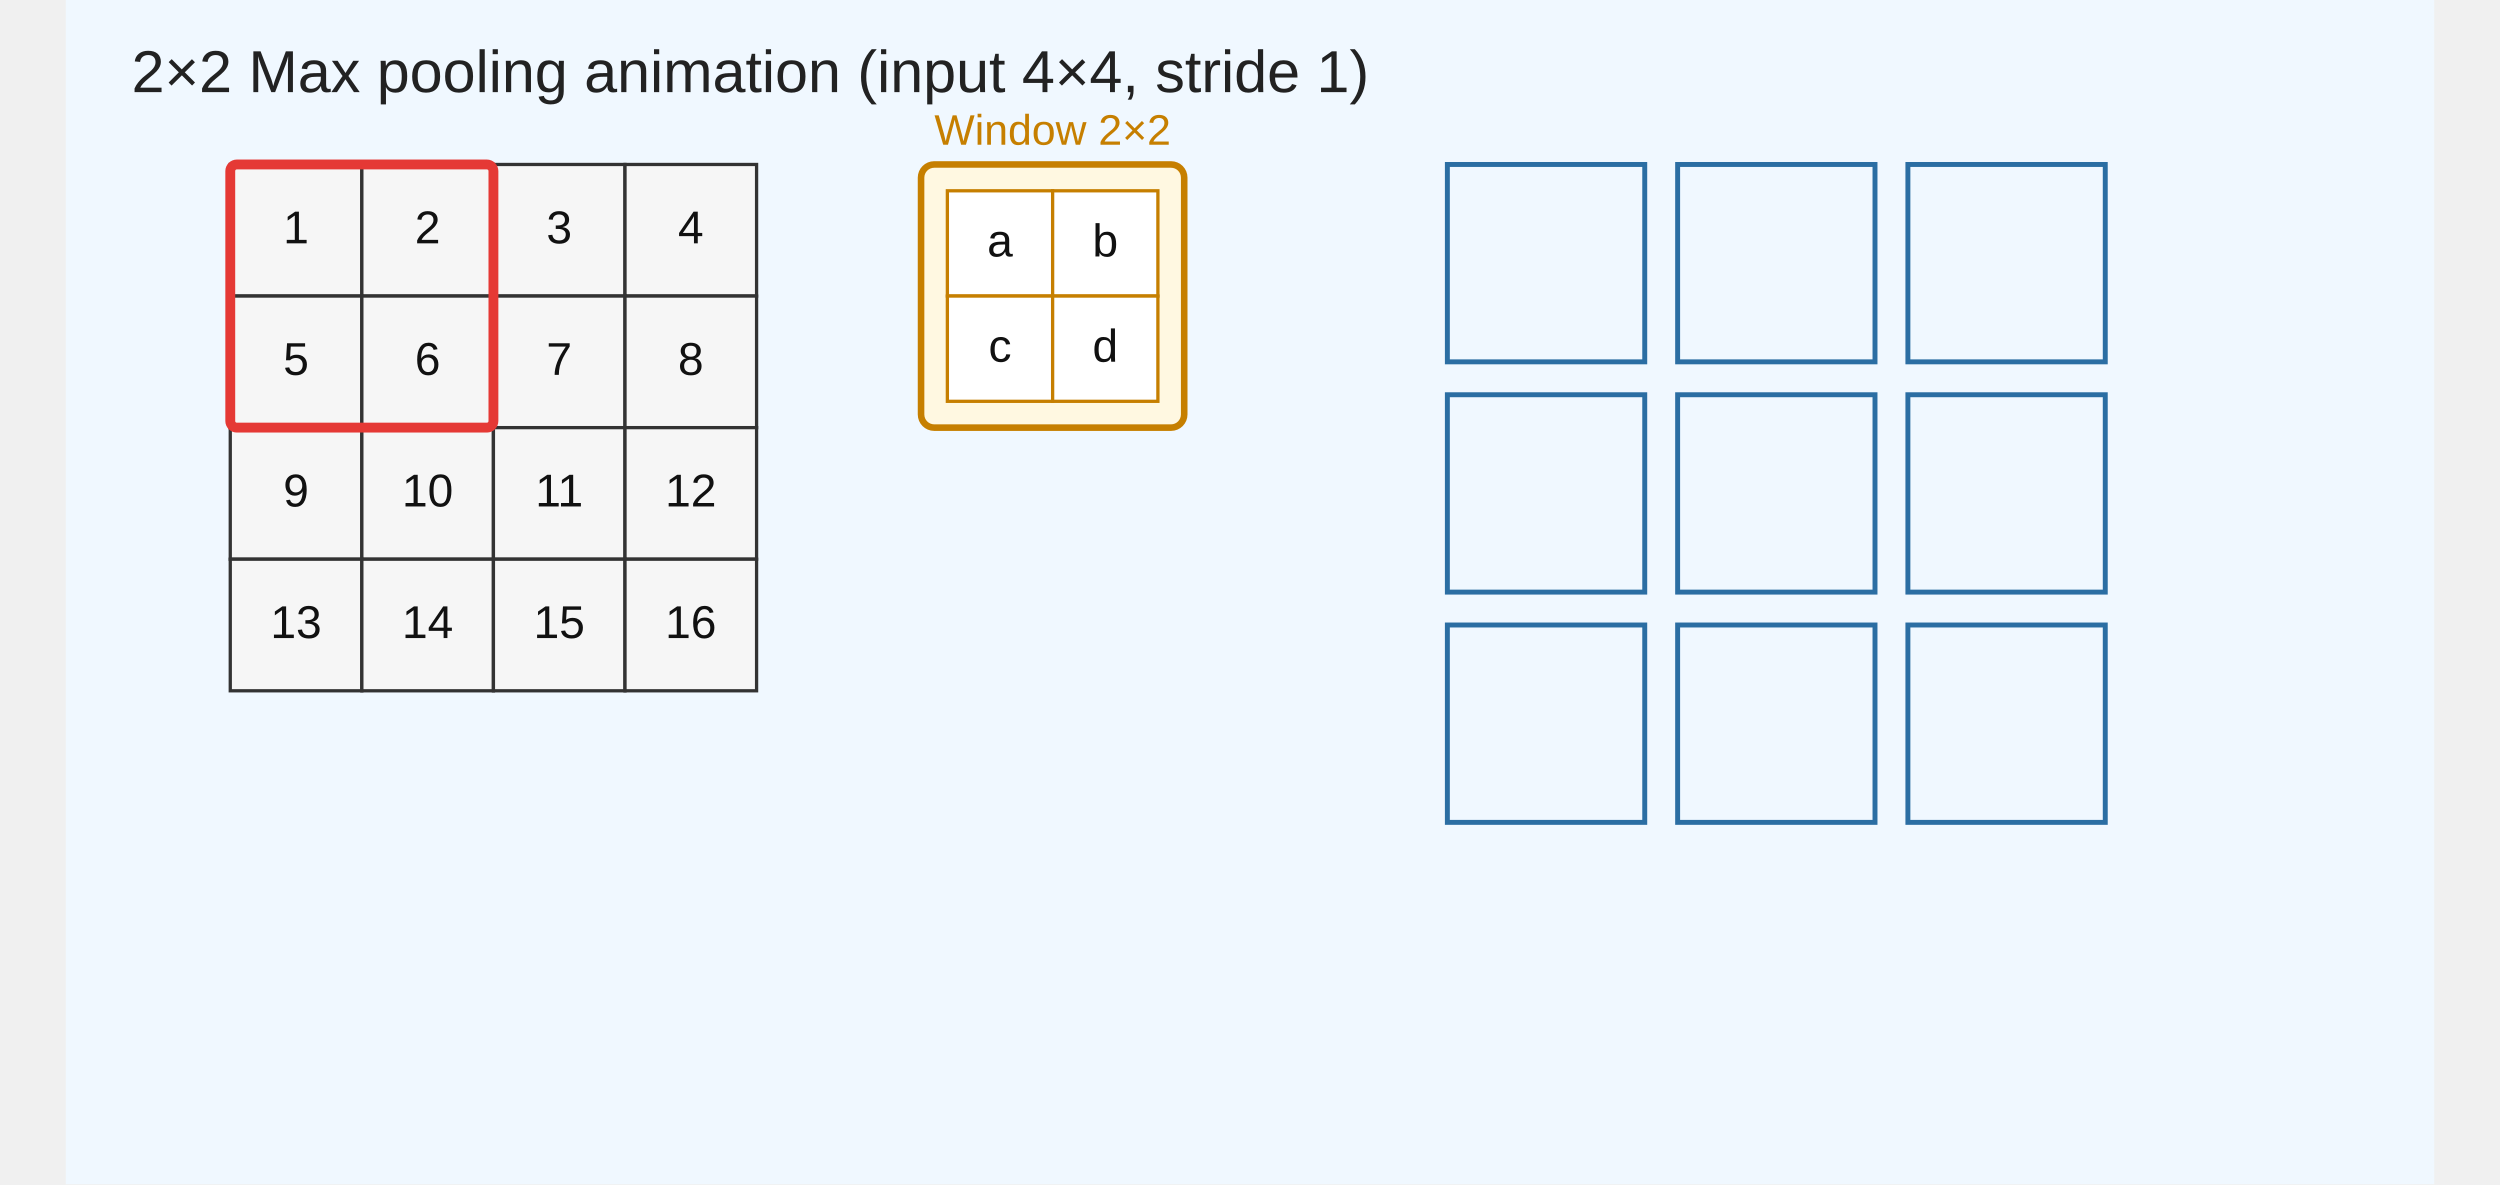
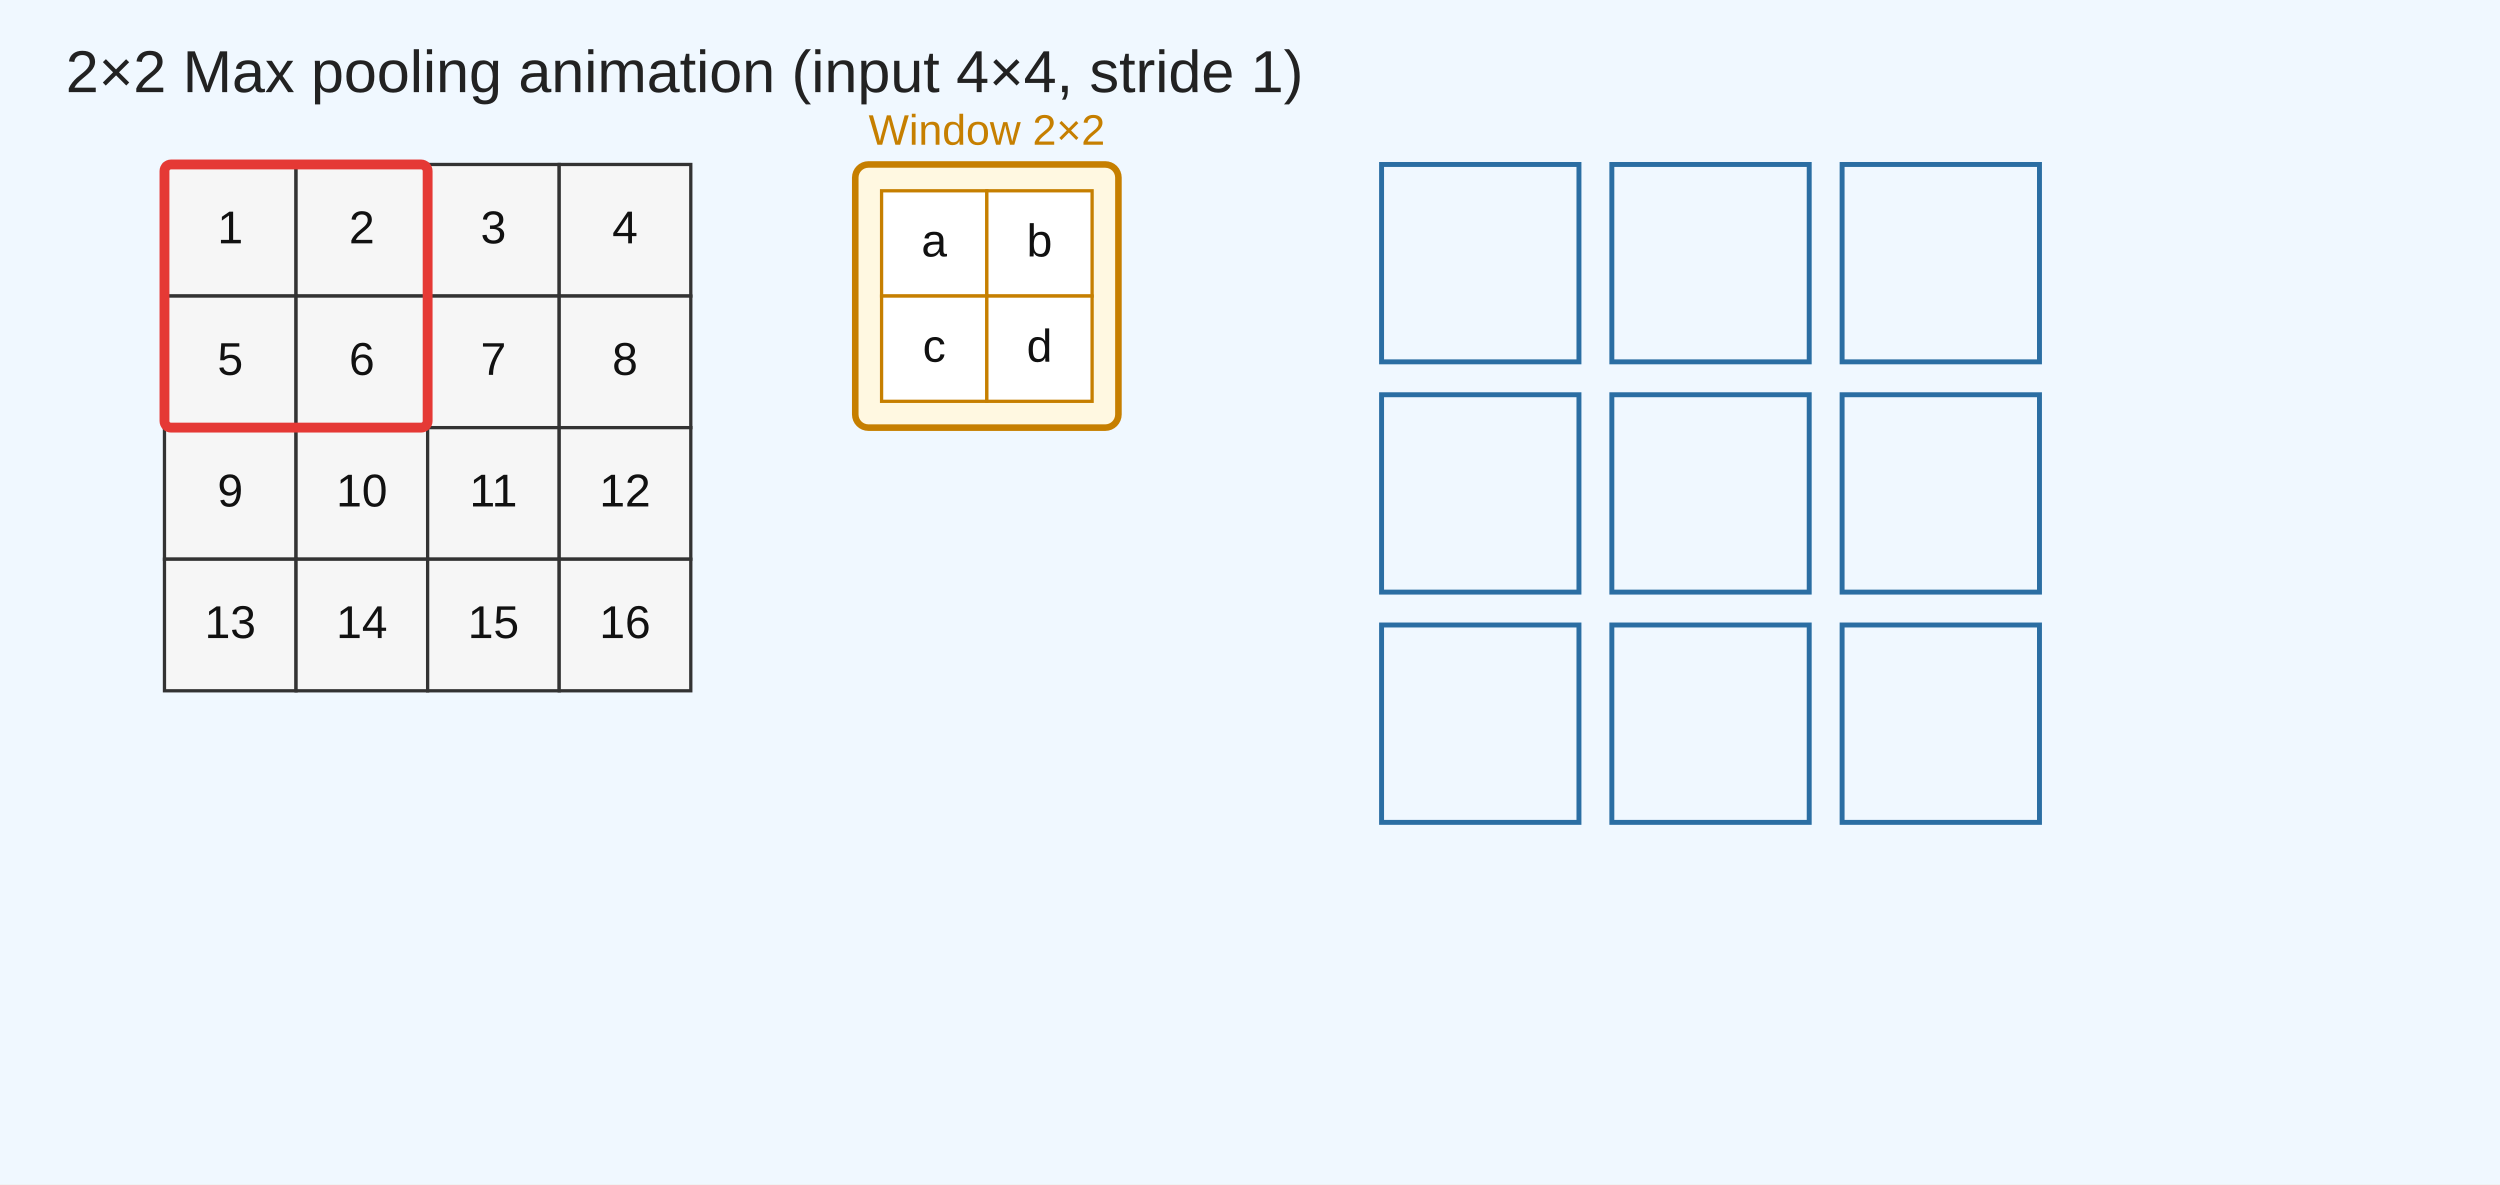
- <svg xmlns="http://www.w3.org/2000/svg" width="760" height="360" viewBox="0 0 720 360">
+ <svg xmlns="http://www.w3.org/2000/svg" width="760" height="360" viewBox="0 0 760 360">
  <rect width="100%" height="100%" fill="aliceblue" />
  <defs>
    <style>
      .cell { fill:#f6f6f6; stroke:#333; stroke-width:1; }
      .cell-text { font-family:Arial, Helvetica, sans-serif; font-size:14px; fill:#111; dominant-baseline:middle; text-anchor:middle; }
      .kernel-box { fill:#fff8e1; stroke:#c67f00; stroke-width:2; }
      .highlight { fill:none; stroke:#e53935; stroke-width:3; }
      .result-cell { fill:#f0f8ff; stroke:#2b6ea3; stroke-width:1.5; }
      .result-text { font-family:Arial, Helvetica, sans-serif; font-size:18px; fill:#0b57a4; text-anchor:middle; dominant-baseline:middle; }
      .breakdown { font-family:Arial, Helvetica, sans-serif; font-size:13px; fill:#333; }
    </style>
  </defs>
  <text x="20" y="28" font-family="Arial, Helvetica, sans-serif" font-size="18" fill="#222">
    2×2 Max pooling animation (input 4×4, stride 1)
  </text>
  <rect class="cell" x="50" y="50" width="40" height="40" />
  <text class="cell-text" x="70" y="70">1</text>
  <rect class="cell" x="90" y="50" width="40" height="40" />
  <text class="cell-text" x="110" y="70">2</text>
  <rect class="cell" x="130" y="50" width="40" height="40" />
  <text class="cell-text" x="150" y="70">3</text>
  <rect class="cell" x="170" y="50" width="40" height="40" />
  <text class="cell-text" x="190" y="70">4</text>
  <rect class="cell" x="50" y="90" width="40" height="40" />
  <text class="cell-text" x="70" y="110">5</text>
  <rect class="cell" x="90" y="90" width="40" height="40" />
  <text class="cell-text" x="110" y="110">6</text>
  <rect class="cell" x="130" y="90" width="40" height="40" />
  <text class="cell-text" x="150" y="110">7</text>
  <rect class="cell" x="170" y="90" width="40" height="40" />
  <text class="cell-text" x="190" y="110">8</text>
  <rect class="cell" x="50" y="130" width="40" height="40" />
  <text class="cell-text" x="70" y="150">9</text>
  <rect class="cell" x="90" y="130" width="40" height="40" />
  <text class="cell-text" x="110" y="150">10</text>
  <rect class="cell" x="130" y="130" width="40" height="40" />
  <text class="cell-text" x="150" y="150">11</text>
  <rect class="cell" x="170" y="130" width="40" height="40" />
  <text class="cell-text" x="190" y="150">12</text>
  <rect class="cell" x="50" y="170" width="40" height="40" />
  <text class="cell-text" x="70" y="190">13</text>
  <rect class="cell" x="90" y="170" width="40" height="40" />
  <text class="cell-text" x="110" y="190">14</text>
  <rect class="cell" x="130" y="170" width="40" height="40" />
  <text class="cell-text" x="150" y="190">15</text>
  <rect class="cell" x="170" y="170" width="40" height="40" />
  <text class="cell-text" x="190" y="190">16</text>
  <g transform="translate(260,50)">
    <rect class="kernel-box" x="0" y="0" width="80" height="80" rx="4" ry="4" />
    <text x="40" y="-6" font-family="Arial" font-size="13" text-anchor="middle" fill="#c67f00">Window 2×2</text>
    <rect x="8" y="8" width="32" height="32" fill="#fff" stroke="#c67f00" />
    <text class="cell-text" x="24" y="24">a</text>
    <rect x="40" y="8" width="32" height="32" fill="#fff" stroke="#c67f00" />
    <text class="cell-text" x="56" y="24">b</text>
    <rect x="8" y="40" width="32" height="32" fill="#fff" stroke="#c67f00" />
    <text class="cell-text" x="24" y="56">c</text>
    <rect x="40" y="40" width="32" height="32" fill="#fff" stroke="#c67f00" />
    <text class="cell-text" x="56" y="56">d</text>
  </g>
  <rect class="highlight" x="50" y="50" width="80" height="80" rx="2" ry="2">
    <animate attributeName="x" dur="9s" repeatCount="indefinite" calcMode="discrete" values="50;90;130;50;90;130;50;90;130" />
    <animate attributeName="y" dur="9s" repeatCount="indefinite" calcMode="discrete" values="50;50;50;90;90;90;130;130;130" />
  </rect>
  <g transform="translate(420,50)">
    <rect class="result-cell" x="0" y="0" width="60" height="60" />
    <text class="result-text" x="30" y="34" opacity="0">6
      <animate attributeName="opacity" values="0;1" dur="0.1s" begin="0s" fill="freeze" />
    </text>
    <rect class="result-cell" x="70" y="0" width="60" height="60" />
    <text class="result-text" x="100" y="34" opacity="0">7
      <animate attributeName="opacity" values="0;1" dur="0.1s" begin="1s" fill="freeze" />
    </text>
    <rect class="result-cell" x="140" y="0" width="60" height="60" />
    <text class="result-text" x="170" y="34" opacity="0">8
      <animate attributeName="opacity" values="0;1" dur="0.1s" begin="2s" fill="freeze" />
    </text>
    <rect class="result-cell" x="0" y="70" width="60" height="60" />
    <text class="result-text" x="30" y="104" opacity="0">10
      <animate attributeName="opacity" values="0;1" dur="0.1s" begin="3s" fill="freeze" />
    </text>
    <rect class="result-cell" x="70" y="70" width="60" height="60" />
    <text class="result-text" x="100" y="104" opacity="0">11
      <animate attributeName="opacity" values="0;1" dur="0.1s" begin="4s" fill="freeze" />
    </text>
    <rect class="result-cell" x="140" y="70" width="60" height="60" />
    <text class="result-text" x="170" y="104" opacity="0">12
      <animate attributeName="opacity" values="0;1" dur="0.1s" begin="5s" fill="freeze" />
    </text>
    <rect class="result-cell" x="0" y="140" width="60" height="60" />
    <text class="result-text" x="30" y="174" opacity="0">14
      <animate attributeName="opacity" values="0;1" dur="0.1s" begin="6s" fill="freeze" />
    </text>
    <rect class="result-cell" x="70" y="140" width="60" height="60" />
    <text class="result-text" x="100" y="174" opacity="0">15
      <animate attributeName="opacity" values="0;1" dur="0.1s" begin="7s" fill="freeze" />
    </text>
    <rect class="result-cell" x="140" y="140" width="60" height="60" />
    <text class="result-text" x="170" y="174" opacity="0">16
      <animate attributeName="opacity" values="0;1" dur="0.1s" begin="8s" fill="freeze" />
    </text>
  </g>
  <g transform="translate(20,240)">
    <text class="breakdown" x="0" y="0" opacity="0">1) Max of {1,2,5,6} = 6
      <animate attributeName="opacity" values="0;1" dur="0.1s" begin="0s" fill="freeze" />
    </text>
    <text class="breakdown" x="0" y="20" opacity="0">2) Max of {2,3,6,7} = 7
      <animate attributeName="opacity" values="0;1" dur="0.1s" begin="1s" fill="freeze" />
    </text>
    <text class="breakdown" x="0" y="40" opacity="0">3) Max of {3,4,7,8} = 8
      <animate attributeName="opacity" values="0;1" dur="0.1s" begin="2s" fill="freeze" />
    </text>
    <text class="breakdown" x="0" y="60" opacity="0">4) Max of {5,6,9,10} = 10
      <animate attributeName="opacity" values="0;1" dur="0.1s" begin="3s" fill="freeze" />
    </text>
    <text class="breakdown" x="0" y="80" opacity="0">5) Max of {6,7,10,11} = 11
      <animate attributeName="opacity" values="0;1" dur="0.1s" begin="4s" fill="freeze" />
    </text>
    <text class="breakdown" x="0" y="100" opacity="0">6) Max of {7,8,11,12} = 12
      <animate attributeName="opacity" values="0;1" dur="0.1s" begin="5s" fill="freeze" />
    </text>
    <text class="breakdown" x="0" y="120" opacity="0">7) Max of {9,10,13,14} = 14
      <animate attributeName="opacity" values="0;1" dur="0.1s" begin="6s" fill="freeze" />
    </text>
    <text class="breakdown" x="0" y="140" opacity="0">8) Max of {10,11,14,15} = 15
      <animate attributeName="opacity" values="0;1" dur="0.1s" begin="7s" fill="freeze" />
    </text>
    <text class="breakdown" x="0" y="160" opacity="0">9) Max of {11,12,15,16} = 16
      <animate attributeName="opacity" values="0;1" dur="0.1s" begin="8s" fill="freeze" />
    </text>
  </g>
</svg>
